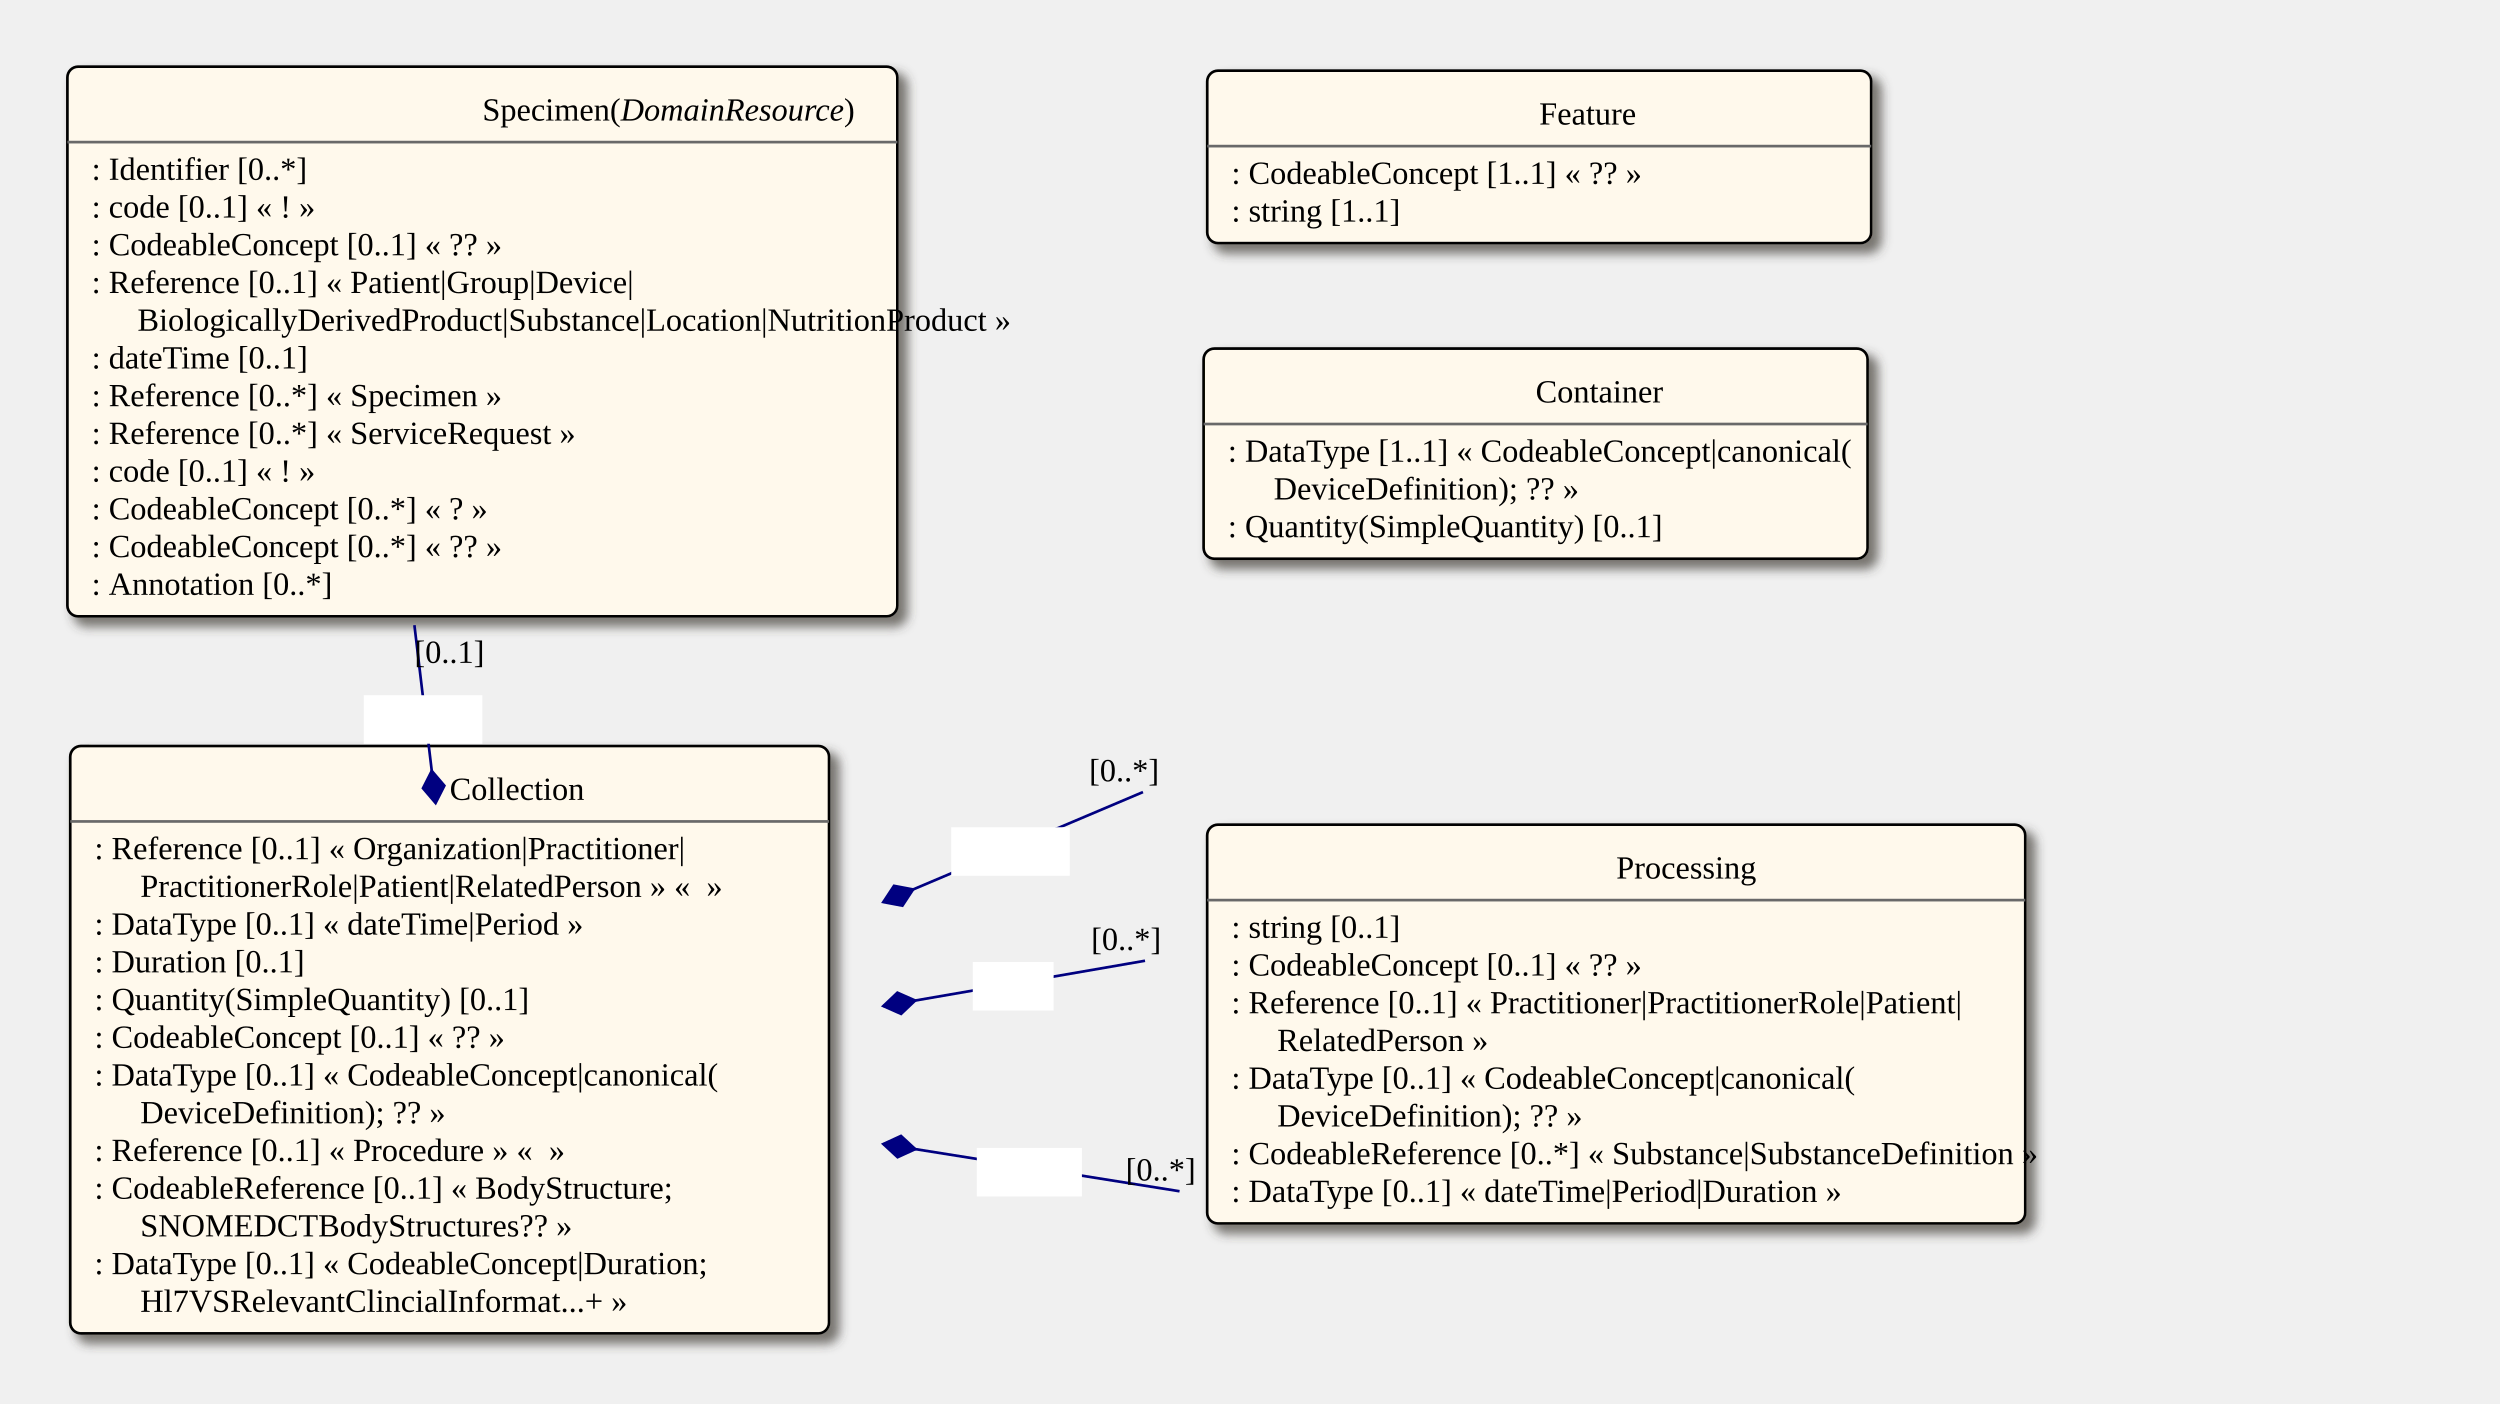
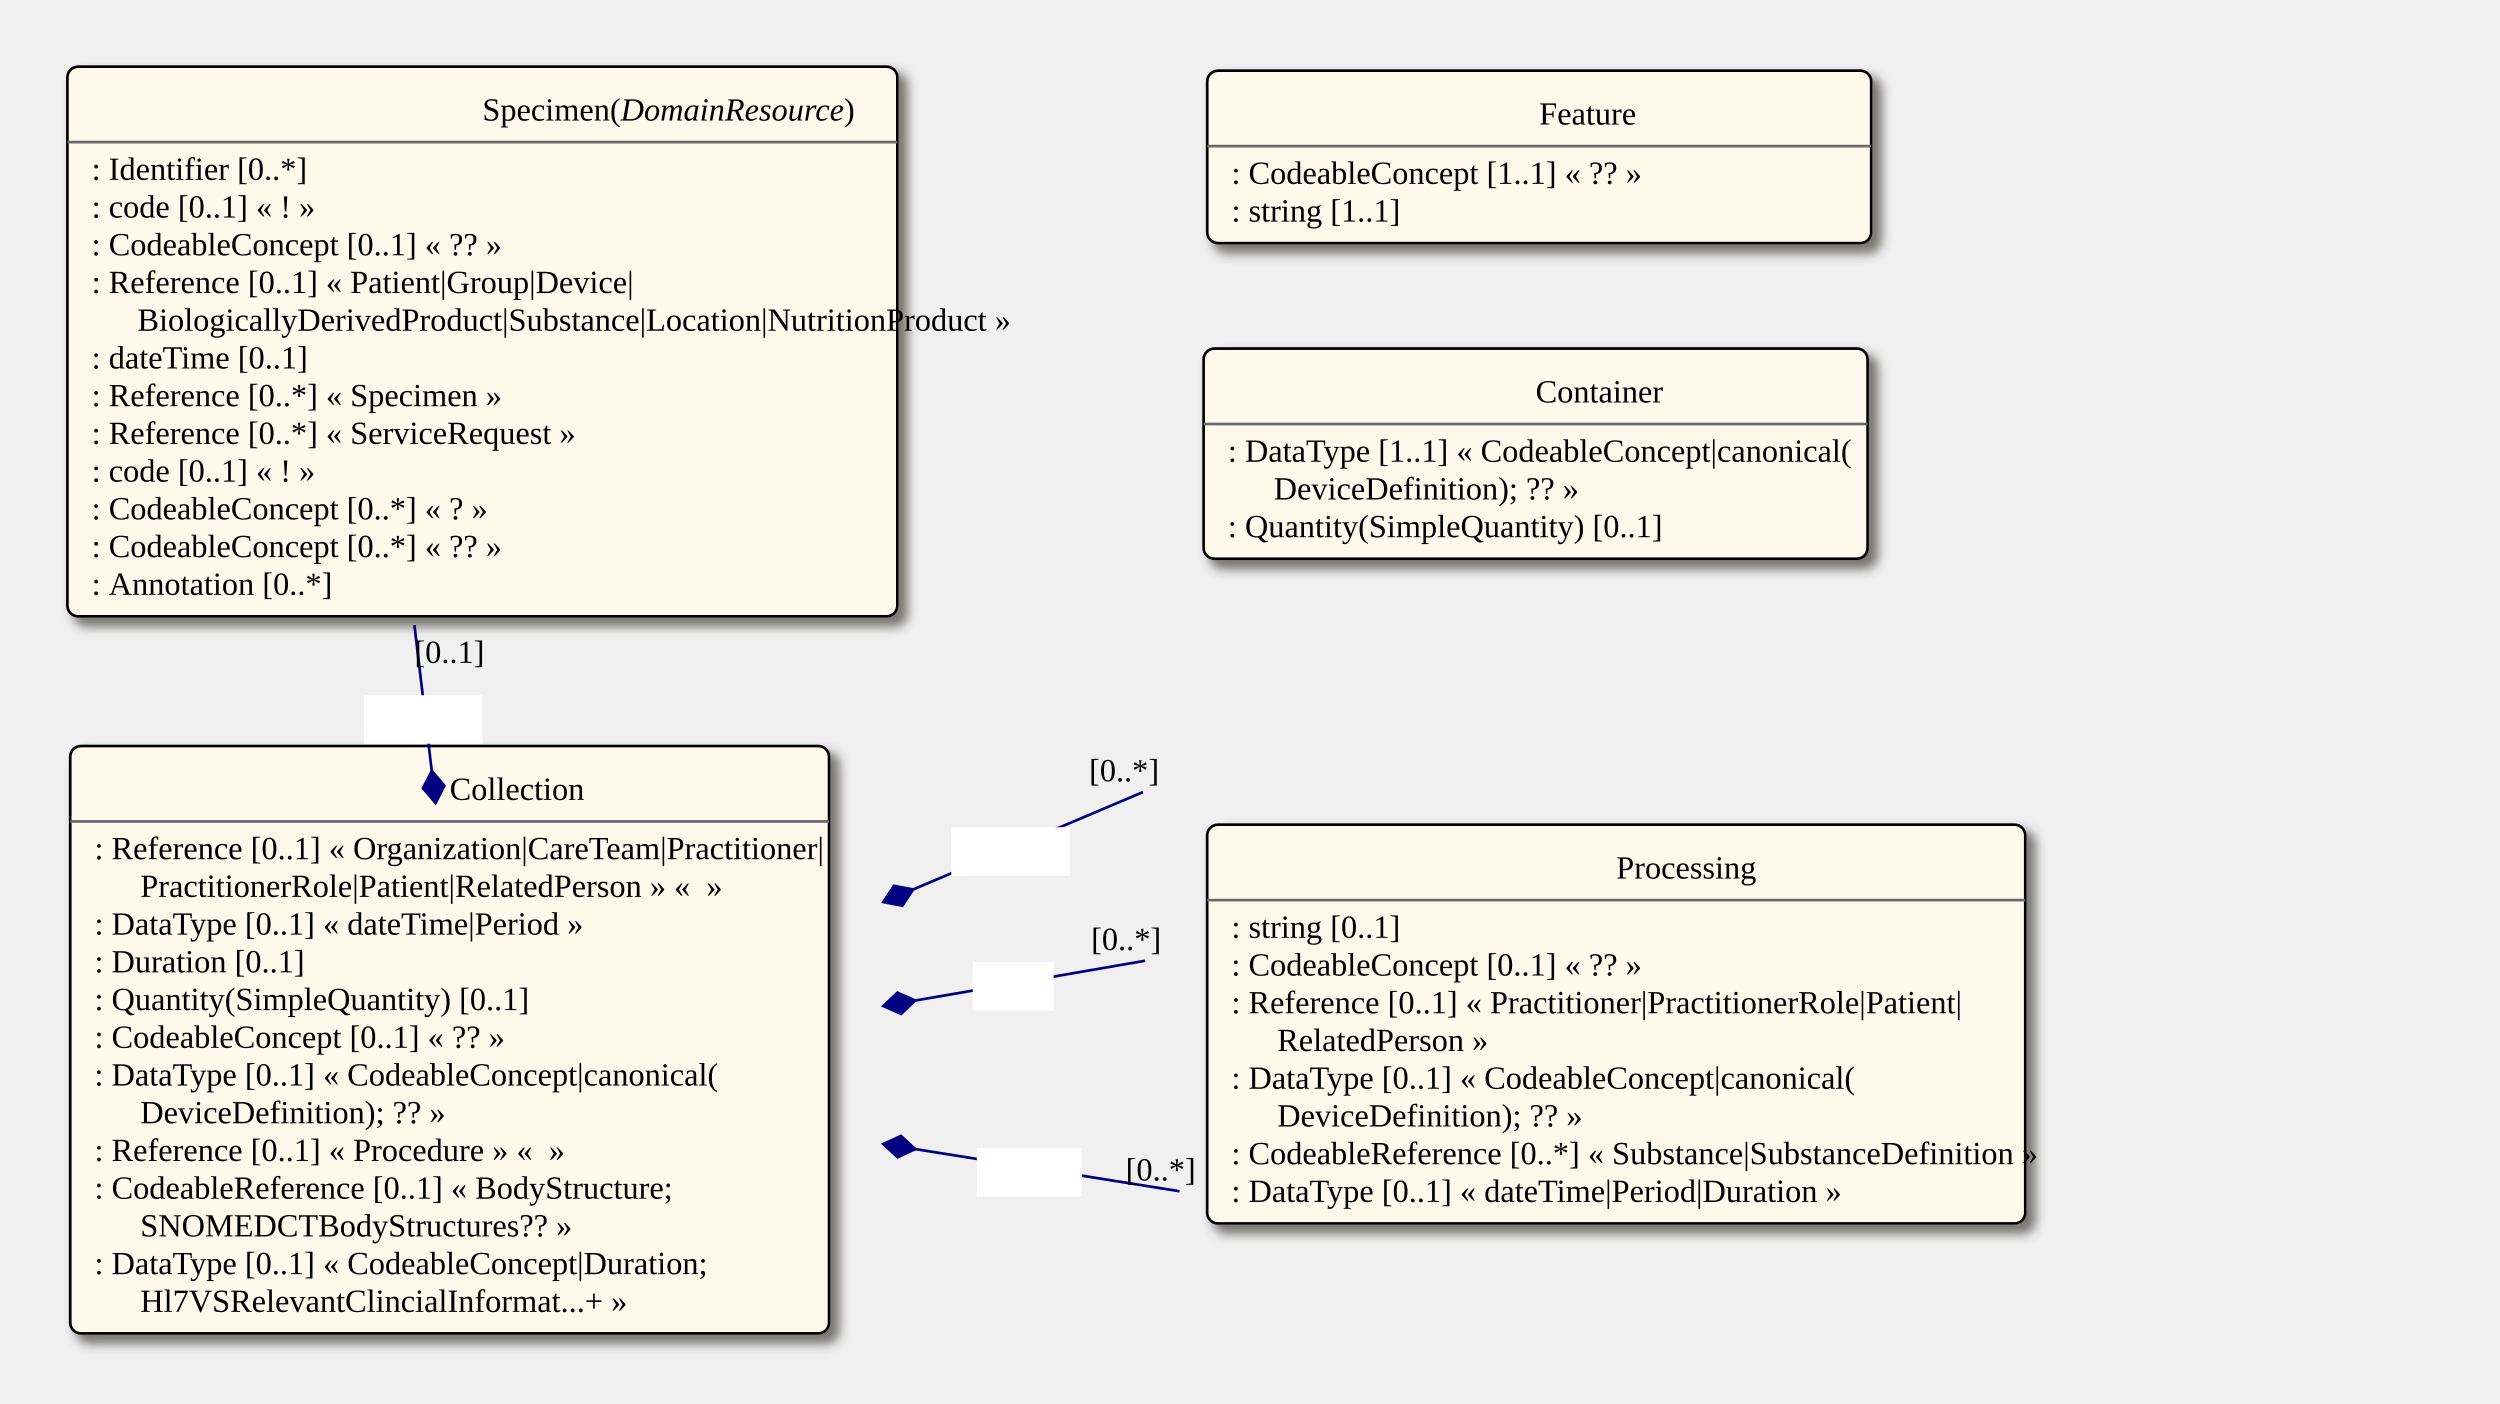
<svg xmlns="http://www.w3.org/2000/svg" xmlns:xlink="http://www.w3.org/1999/xlink" id="n710" version="1.1" width="927.755" height="520.721">
  <defs id="defs141">
    <filter id="shadow1" x="-0.022" y="-0.083" width="1.055" height="1.212">
      <feOffset result="offOut" in="SourceGraphic" dx="3" dy="3" id="feOffset132" />
      <feColorMatrix result="matrixOut" in="offOut" type="matrix" values="0.2 0 0 0 0 0 0.2 0 0 0 0 0 0.2 0 0 0 0 0 1 0" id="feColorMatrix134" />
      <feGaussianBlur result="blurOut" in="matrixOut" stdDeviation="2" id="feGaussianBlur136" />
      <feBlend in="SourceGraphic" in2="blurOut" mode="normal" id="feBlend138" />
    </filter>
  </defs>
  <g id="n711" transform="translate(5.212108,-273.2634)">
    <rect id="Specimen" x="19.8" y="298" rx="4" ry="4" width="308" height="204" filter="url(#shadow1)" style="fill:#fff9ec;stroke:#000000;stroke-width:1" />
    <line id="n712" x1="19.8" y1="326" x2="327.8" y2="326" style="stroke:#696969;stroke-width:1" />
    <text id="n713" x="173.8" y="318" fill="#000000" class="diagram-class-title  diagram-class-resource">Specimen<tspan class="diagram-class-title-link" id="tspan146">(<a id="n714" xlink:href="domainresource.html#DomainResource" class="diagram-class-reference" style="font-style: italic">DomainResource</a>)</tspan>
    </text>
    <text id="n715" x="25.8" y="340" fill="#000000" class="diagram-class-detail">
      <a id="n716" xlink:href="specimen-definitions.html#Specimen.identifier" /> : <a id="n717" xlink:href="datatypes.html#Identifier">Identifier</a> [0..*]</text>
    <text id="n721" x="25.8" y="354" fill="#000000" class="diagram-class-detail">
      <a id="n722" xlink:href="specimen-definitions.html#Specimen.status" /> : <a id="n723" xlink:href="datatypes.html#code">code</a> [0..1] « <a id="n724" xlink:href="valueset-specimen-status.html" />! »</text>
    <text id="n731" x="25.8" y="368" fill="#000000" class="diagram-class-detail">
      <a id="n732" xlink:href="specimen-definitions.html#Specimen.type" /> : <a id="n733" xlink:href="datatypes.html#CodeableConcept">CodeableConcept</a> [0..1] « <a id="n734" xlink:href="http://terminology.hl7.org/6.5.0/ValueSet-v2-0487.html" />?? »</text>
    <text id="n741" x="25.8" y="382" fill="#000000" class="diagram-class-detail">
      <a id="n742" xlink:href="specimen-definitions.html#Specimen.subject" /> : <a id="n743" xlink:href="references.html#Reference">Reference</a> [0..1] « <a id="n744" xlink:href="patient.html#Patient">Patient</a>|<a id="n745" xlink:href="group.html#Group">Group</a>|<a id="n746" xlink:href="device.html#Device">Device</a>|</text>
    <text id="n747" x="45.8" y="396" fill="#000000" class="diagram-class-detail">
      <a id="n748" xlink:href="biologicallyderivedproduct.html#BiologicallyDerivedProduct">BiologicallyDerivedProduct</a>|<a id="n749" xlink:href="substance.html#Substance">Substance</a>|<a id="n750" xlink:href="location.html#Location">Location</a>|<a id="n751" xlink:href="nutritionproduct.html#NutritionProduct">NutritionProduct</a> »</text>
    <text id="n763" x="25.8" y="410" fill="#000000" class="diagram-class-detail">
      <a id="n764" xlink:href="specimen-definitions.html#Specimen.receivedTime" /> : <a id="n765" xlink:href="datatypes.html#dateTime">dateTime</a> [0..1]</text>
    <text id="n769" x="25.8" y="424" fill="#000000" class="diagram-class-detail">
      <a id="n770" xlink:href="specimen-definitions.html#Specimen.parent" /> : <a id="n771" xlink:href="references.html#Reference">Reference</a> [0..*] « <a id="n772" xlink:href="specimen.html#Specimen">Specimen</a> »</text>
    <text id="n777" x="25.8" y="438" fill="#000000" class="diagram-class-detail">
      <a id="n778" xlink:href="specimen-definitions.html#Specimen.request" /> : <a id="n779" xlink:href="references.html#Reference">Reference</a> [0..*] « <a id="n780" xlink:href="servicerequest.html#ServiceRequest">ServiceRequest</a> »</text>
    <text id="n785" x="25.8" y="452" fill="#000000" class="diagram-class-detail">
      <a id="n786" xlink:href="specimen-definitions.html#Specimen.combined" /> : <a id="n787" xlink:href="datatypes.html#code">code</a> [0..1] « <a id="n788" xlink:href="valueset-specimen-combined.html" />! »</text>
    <text id="n795" x="25.8" y="466" fill="#000000" class="diagram-class-detail">
      <a id="n796" xlink:href="specimen-definitions.html#Specimen.role" /> : <a id="n797" xlink:href="datatypes.html#CodeableConcept">CodeableConcept</a> [0..*] « <a id="n798" xlink:href="valueset-specimen-role.html" />? »</text>
    <text id="n803" x="25.8" y="480" fill="#000000" class="diagram-class-detail">
      <a id="n804" xlink:href="specimen-definitions.html#Specimen.condition" /> : <a id="n805" xlink:href="datatypes.html#CodeableConcept">CodeableConcept</a> [0..*] « <a id="n806" xlink:href="http://terminology.hl7.org/6.5.0/ValueSet-v2-0493.html" />?? »</text>
    <text id="n813" x="25.8" y="494" fill="#000000" class="diagram-class-detail">
      <a id="n814" xlink:href="specimen-definitions.html#Specimen.note" /> : <a id="n815" xlink:href="datatypes.html#Annotation">Annotation</a> [0..*]</text>
  </g>
  <g id="n819" transform="translate(23.08219,-276.9863)">
    <rect id="Specimen.feature" x="424.921" y="303.212" rx="4" ry="4" width="246.4" height="64" filter="url(#shadow1)" style="fill:#fff9ec;stroke:#000000;stroke-width:1" />
    <line id="n820" x1="424.921" y1="331.212" x2="671.321" y2="331.212" style="stroke:#696969;stroke-width:1" />
    <text id="n821" x="548.121" y="323.212" fill="#000000" class="diagram-class-title">Feature</text>
    <text id="n822" x="430.921" y="345.212" fill="#000000" class="diagram-class-detail">
      <a id="n823" xlink:href="specimen-definitions.html#Specimen.feature.type" /> : <a id="n824" xlink:href="datatypes.html#CodeableConcept">CodeableConcept</a> [1..1] « <a id="n825" xlink:href="valueset-body-site.html" />?? »</text>
    <text id="n832" x="430.921" y="359.212" fill="#000000" class="diagram-class-detail">
      <a id="n833" xlink:href="specimen-definitions.html#Specimen.feature.description" /> : <a id="n834" xlink:href="datatypes.html#string">string</a> [1..1]</text>
  </g>
  <g id="n838" transform="translate(26.06054,262.8392)">
    <rect id="Specimen.collection" x="0" y="14" rx="4" ry="4" width="281.6" height="218" filter="url(#shadow1)" style="fill:#fff9ec;stroke:#000000;stroke-width:1" />
    <line id="n839" x1="0" y1="42" x2="281.6" y2="42" style="stroke:#696969;stroke-width:1" />
    <text id="n840" x="140.8" y="34" fill="#000000" class="diagram-class-title">Collection</text>
    <text id="n841" x="6" y="56" fill="#000000" class="diagram-class-detail">
-       <a id="n842" xlink:href="specimen-definitions.html#Specimen.collection.collector" /> : <a id="n843" xlink:href="references.html#Reference">Reference</a> [0..1] « <a id="n844" xlink:href="organization.html#Organization">Organization</a>|<a id="n845" xlink:href="practitioner.html#Practitioner">Practitioner</a>|</text>
+       <a id="n842" xlink:href="specimen-definitions.html#Specimen.collection.collector" /> : <a id="n843" xlink:href="references.html#Reference">Reference</a> [0..1] « <a id="n844" xlink:href="organization.html#Organization">Organization</a>|<a id="n845c" xlink:href="careteam.html#CareTeam">CareTeam</a>|<a id="n845" xlink:href="practitioner.html#Practitioner">Practitioner</a>|</text>
    <text id="n846" x="26" y="70" fill="#000000" class="diagram-class-detail">
      <a id="n847" xlink:href="practitionerrole.html#PractitionerRole">PractitionerRole</a>|<a id="n848" xlink:href="patient.html#Patient">Patient</a>|<a id="n849" xlink:href="relatedperson.html#RelatedPerson">RelatedPerson</a> » « <a id="n850" style="color:#301212;font-weight:bold" xlink:href="conformance-rules.html#constraints" /> »</text>
    <text id="n863" x="6" y="84" fill="#000000" class="diagram-class-detail">
      <a id="n864" xlink:href="specimen-definitions.html#Specimen.collection.collected_x_" /> : <a id="n865" xlink:href="types.html#DataType">DataType</a> [0..1] « <a id="n866" xlink:href="datatypes.html#dateTime">dateTime</a>|<a id="n867" xlink:href="datatypes.html#Period">Period</a> »</text>
    <text id="n873" x="6" y="98" fill="#000000" class="diagram-class-detail">
      <a id="n874" xlink:href="specimen-definitions.html#Specimen.collection.duration" /> : <a id="n875" xlink:href="datatypes.html#Duration">Duration</a> [0..1]</text>
    <text id="n879" x="6" y="112" fill="#000000" class="diagram-class-detail">
      <a id="n880" xlink:href="specimen-definitions.html#Specimen.collection.quantity" /> : <a id="n881" xlink:href="datatypes.html#Quantity">Quantity</a>(<a xlink:href="datatypes.html#SimpleQuantity" id="a274">SimpleQuantity</a>) [0..1]</text>
    <text id="n885" x="6" y="126" fill="#000000" class="diagram-class-detail">
      <a id="n886" xlink:href="specimen-definitions.html#Specimen.collection.method" /> : <a id="n887" xlink:href="datatypes.html#CodeableConcept">CodeableConcept</a> [0..1] « <a id="n888" xlink:href="valueset-specimen-collection-method.html" />?? »</text>
    <text id="n895" x="6" y="140" fill="#000000" class="diagram-class-detail">
      <a id="n896" xlink:href="specimen-definitions.html#Specimen.collection.device_x_" /> : <a id="n897" xlink:href="types.html#DataType">DataType</a> [0..1] « <a id="n898" xlink:href="datatypes.html#CodeableConcept">CodeableConcept</a>|<a id="n899" xlink:href="datatypes.html#canonical">canonical</a>(</text>
    <text id="n900" x="26" y="154" fill="#000000" class="diagram-class-detail">
      <a id="n901" xlink:href="devicedefinition.html#DeviceDefinition">DeviceDefinition</a>); <a id="n902" xlink:href="valueset-specimen-container-type.html" />?? »</text>
    <text id="n913" x="6" y="168" fill="#000000" class="diagram-class-detail">
      <a id="n914" xlink:href="specimen-definitions.html#Specimen.collection.procedure" /> : <a id="n915" xlink:href="references.html#Reference">Reference</a> [0..1] « <a id="n916" xlink:href="procedure.html#Procedure">Procedure</a> » « <a id="n917" style="color:#301212;font-weight:bold" xlink:href="conformance-rules.html#constraints" /> »</text>
    <text id="n925" x="6" y="182" fill="#000000" class="diagram-class-detail">
      <a id="n926" xlink:href="specimen-definitions.html#Specimen.collection.bodySite" /> : <a id="n927" xlink:href="references.html#CodeableReference">CodeableReference</a> [0..1] « <a id="n928" xlink:href="bodystructure.html#BodyStructure">BodyStructure</a>; <a id="n929" xlink:href="valueset-body-site.html" />
    </text>
    <text id="n931" x="26" y="196" fill="#000000" class="diagram-class-detail">
      <a id="n932" xlink:href="valueset-body-site.html">SNOMEDCTBodyStructures</a>?? »</text>
    <text id="n941" x="6" y="210" fill="#000000" class="diagram-class-detail">
      <a id="n942" xlink:href="specimen-definitions.html#Specimen.collection.fastingStatus_x_" /> : <a id="n943" xlink:href="types.html#DataType">DataType</a> [0..1] « <a id="n944" xlink:href="datatypes.html#CodeableConcept">CodeableConcept</a>|<a id="n945" xlink:href="datatypes.html#Duration">Duration</a>; <a id="n946" xlink:href="http://terminology.hl7.org/6.5.0/ValueSet-v2-0916.html" />
    </text>
    <text id="n948" x="26" y="224" fill="#000000" class="diagram-class-detail">
      <a id="n949" xlink:href="http://terminology.hl7.org/6.5.0/ValueSet-v2-0916.html">Hl7VSRelevantClincialInformat...</a>+ »</text>
  </g>
  <g id="n959" transform="translate(23.82678,150.4065)">
    <rect id="Specimen.processing" x="424.155" y="155.627" rx="4" ry="4" width="303.6" height="148" filter="url(#shadow1)" style="fill:#fff9ec;stroke:#000000;stroke-width:1" />
    <line id="n960" x1="424.155" y1="183.627" x2="727.755" y2="183.627" style="stroke:#696969;stroke-width:1" />
    <text id="n961" x="575.955" y="175.627" fill="#000000" class="diagram-class-title">Processing</text>
    <text id="n962" x="430.155" y="197.627" fill="#000000" class="diagram-class-detail">
      <a id="n963" xlink:href="specimen-definitions.html#Specimen.processing.description" /> : <a id="n964" xlink:href="datatypes.html#string">string</a> [0..1]</text>
    <text id="n968" x="430.155" y="211.627" fill="#000000" class="diagram-class-detail">
      <a id="n969" xlink:href="specimen-definitions.html#Specimen.processing.method" /> : <a id="n970" xlink:href="datatypes.html#CodeableConcept">CodeableConcept</a> [0..1] « <a id="n971" xlink:href="valueset-specimen-processing-method.html" />?? »</text>
    <text id="n978" x="430.155" y="225.627" fill="#000000" class="diagram-class-detail">
      <a id="n979" xlink:href="specimen-definitions.html#Specimen.processing.performer" /> : <a id="n980" xlink:href="references.html#Reference">Reference</a> [0..1] « <a id="n981" xlink:href="practitioner.html#Practitioner">Practitioner</a>|<a id="n982" xlink:href="practitionerrole.html#PractitionerRole">PractitionerRole</a>|<a id="n983" xlink:href="patient.html#Patient">Patient</a>|</text>
    <text id="n984" x="450.155" y="239.627" fill="#000000" class="diagram-class-detail">
      <a id="n985" xlink:href="relatedperson.html#RelatedPerson">RelatedPerson</a> »</text>
    <text id="n994" x="430.155" y="253.627" fill="#000000" class="diagram-class-detail">
      <a id="n995" xlink:href="specimen-definitions.html#Specimen.processing.device_x_" /> : <a id="n996" xlink:href="types.html#DataType">DataType</a> [0..1] « <a id="n997" xlink:href="datatypes.html#CodeableConcept">CodeableConcept</a>|<a id="n998" xlink:href="datatypes.html#canonical">canonical</a>(</text>
    <text id="n999" x="450.155" y="267.627" fill="#000000" class="diagram-class-detail">
      <a id="n1000" xlink:href="devicedefinition.html#DeviceDefinition">DeviceDefinition</a>); <a id="n1001" xlink:href="valueset-processingdevice-code.html" />?? »</text>
    <text id="n1012" x="430.155" y="281.627" fill="#000000" class="diagram-class-detail">
      <a id="n1013" xlink:href="specimen-definitions.html#Specimen.processing.additive" /> : <a id="n1014" xlink:href="references.html#CodeableReference">CodeableReference</a> [0..*] « <a id="n1015" xlink:href="substance.html#Substance">Substance</a>|<a id="n1016" xlink:href="substancedefinition.html#SubstanceDefinition">SubstanceDefinition</a> »</text>
    <text id="n1022" x="430.155" y="295.627" fill="#000000" class="diagram-class-detail">
      <a id="n1023" xlink:href="specimen-definitions.html#Specimen.processing.time_x_" /> : <a id="n1024" xlink:href="types.html#DataType">DataType</a> [0..1] « <a id="n1025" xlink:href="datatypes.html#dateTime">dateTime</a>|<a id="n1026" xlink:href="datatypes.html#Period">Period</a>|<a id="n1027" xlink:href="datatypes.html#Duration">Duration</a> »</text>
  </g>
  <g id="n1034" transform="translate(8.935042,-293.3672)">
    <rect id="Specimen.container" x="437.732" y="422.721" rx="4" ry="4" width="246.4" height="78" filter="url(#shadow1)" style="fill:#fff9ec;stroke:#000000;stroke-width:1" />
    <line id="n1035" x1="437.732" y1="450.721" x2="684.132" y2="450.721" style="stroke:#696969;stroke-width:1" />
    <text id="n1036" x="560.932" y="442.721" fill="#000000" class="diagram-class-title">Container</text>
    <text id="n1037" x="443.732" y="464.721" fill="#000000" class="diagram-class-detail">
      <a id="n1038" xlink:href="specimen-definitions.html#Specimen.container.device_x_" /> : <a id="n1039" xlink:href="types.html#DataType">DataType</a> [1..1] « <a id="n1040" xlink:href="datatypes.html#CodeableConcept">CodeableConcept</a>|<a id="n1041" xlink:href="datatypes.html#canonical">canonical</a>(</text>
    <text id="n1042" x="463.732" y="478.721" fill="#000000" class="diagram-class-detail">
      <a id="n1043" xlink:href="devicedefinition.html#DeviceDefinition">DeviceDefinition</a>); <a id="n1044" xlink:href="valueset-containerdevice-code.html" />?? »</text>
    <text id="n1055" x="443.732" y="492.721" fill="#000000" class="diagram-class-detail">
      <a id="n1056" xlink:href="specimen-definitions.html#Specimen.container.specimenQuantity" /> : <a id="n1057" xlink:href="datatypes.html#Quantity">Quantity</a>(<a xlink:href="datatypes.html#SimpleQuantity" id="a395">SimpleQuantity</a>) [0..1]</text>
  </g>
  <line id="n1061" x1="327.8" y1="373.345" x2="424.921" y2="356.535" style="stroke:navy;stroke-width:1" />
  <polygon id="n1062" points="327.8,373.345 333.8,377.345 339.8,373.345 333.8,369.345 327.8,373.345" style="fill:navy;stroke:navy;stroke-width:1" transform="rotate(-9.819611 327.8 373.3453)" />
  <rect id="n1063" x="361.0" y="357.0" width="30.0" height="18.0" style="fill:white;stroke:black;stroke-width:0" />
  <text id="n1064" x="376.0" y="367.0" fill="black" class="diagram-class-linkage">
    <a id="n1065" xlink:href="specimen-definitions.html#Specimen.feature" />
  </text>
  <text id="n1066" x="404.921" y="352.535" fill="black" class="diagram-class-linkage">[0..*]</text>
  <line id="n1067" x1="161.648" y1="298.0" x2="153.786" y2="232.0" style="stroke:navy;stroke-width:1" />
  <polygon id="n1068" points="161.648,298.0 167.648,302.0 173.648,298.0 167.648,294.0 161.648,298.0" style="fill:navy;stroke:navy;stroke-width:1" transform="rotate(-96.79383 161.6484 298.0)" />
  <rect id="n1069" x="135.0" y="258.0" width="44.0" height="18.0" style="fill:white;stroke:black;stroke-width:0" />
  <text id="n1070" x="157.0" y="268.0" fill="black" class="diagram-class-linkage">
    <a id="n1071" xlink:href="specimen-definitions.html#Specimen.collection" />
  </text>
  <text id="n1072" x="153.786" y="246.0" fill="black" class="diagram-class-linkage">[0..1]</text>
  <line id="n1073" x1="327.8" y1="334.758" x2="424.155" y2="293.937" style="stroke:navy;stroke-width:1" />
  <polygon id="n1074" points="327.8,334.758 333.8,338.758 339.8,334.758 333.8,330.758 327.8,334.758" style="fill:navy;stroke:navy;stroke-width:1" transform="rotate(-22.95993 327.8 334.7579)" />
  <rect id="n1075" x="353.0" y="307.0" width="44.0" height="18.0" style="fill:white;stroke:black;stroke-width:0" />
  <text id="n1076" x="375.0" y="317.0" fill="black" class="diagram-class-linkage">
    <a id="n1077" xlink:href="specimen-definitions.html#Specimen.processing" />
  </text>
  <text id="n1078" x="404.155" y="289.937" fill="black" class="diagram-class-linkage">[0..*]</text>
  <line id="n1079" x1="327.8" y1="424.552" x2="437.732" y2="442.079" style="stroke:navy;stroke-width:1" />
  <polygon id="n1080" points="327.8,424.552 333.8,428.552 339.8,424.552 333.8,420.552 327.8,424.552" style="fill:navy;stroke:navy;stroke-width:1" transform="rotate(9.058497 327.8 424.5524)" />
  <rect id="n1081" x="362.5" y="426.0" width="39.0" height="18.0" style="fill:white;stroke:black;stroke-width:0" />
  <text id="n1082" x="382.0" y="436.0" fill="black" class="diagram-class-linkage">
    <a id="n1083" xlink:href="specimen-definitions.html#Specimen.container" />
  </text>
  <text id="n1084" x="417.732" y="438.079" fill="black" class="diagram-class-linkage">[0..*]</text>
</svg>
